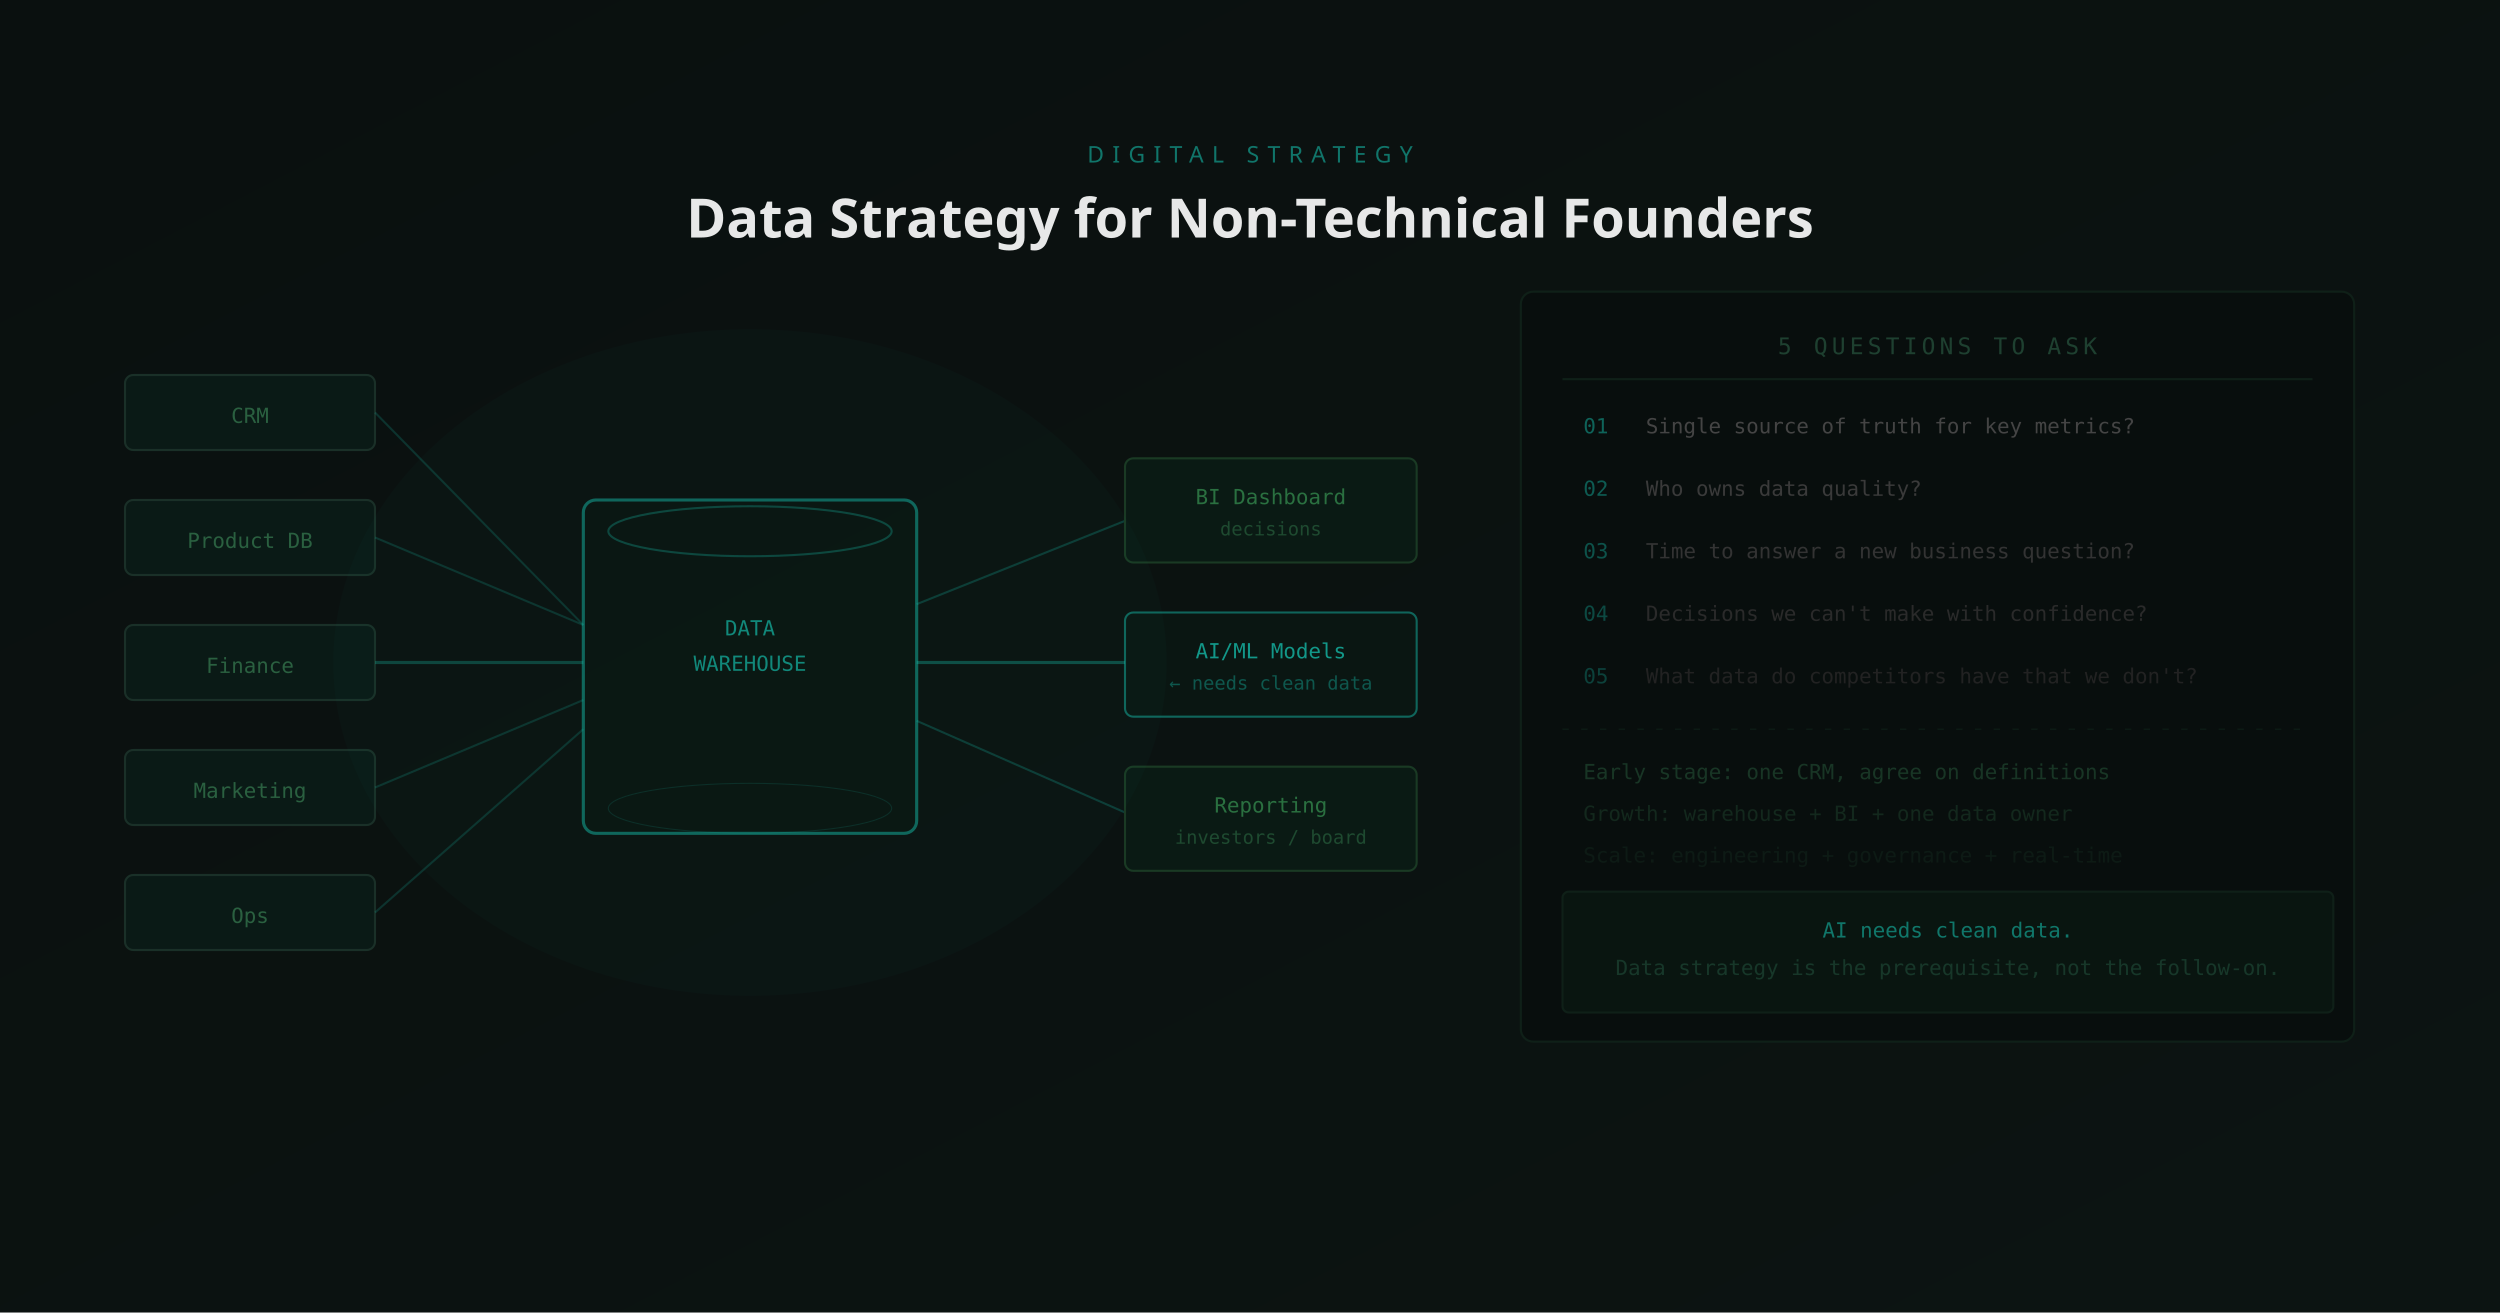
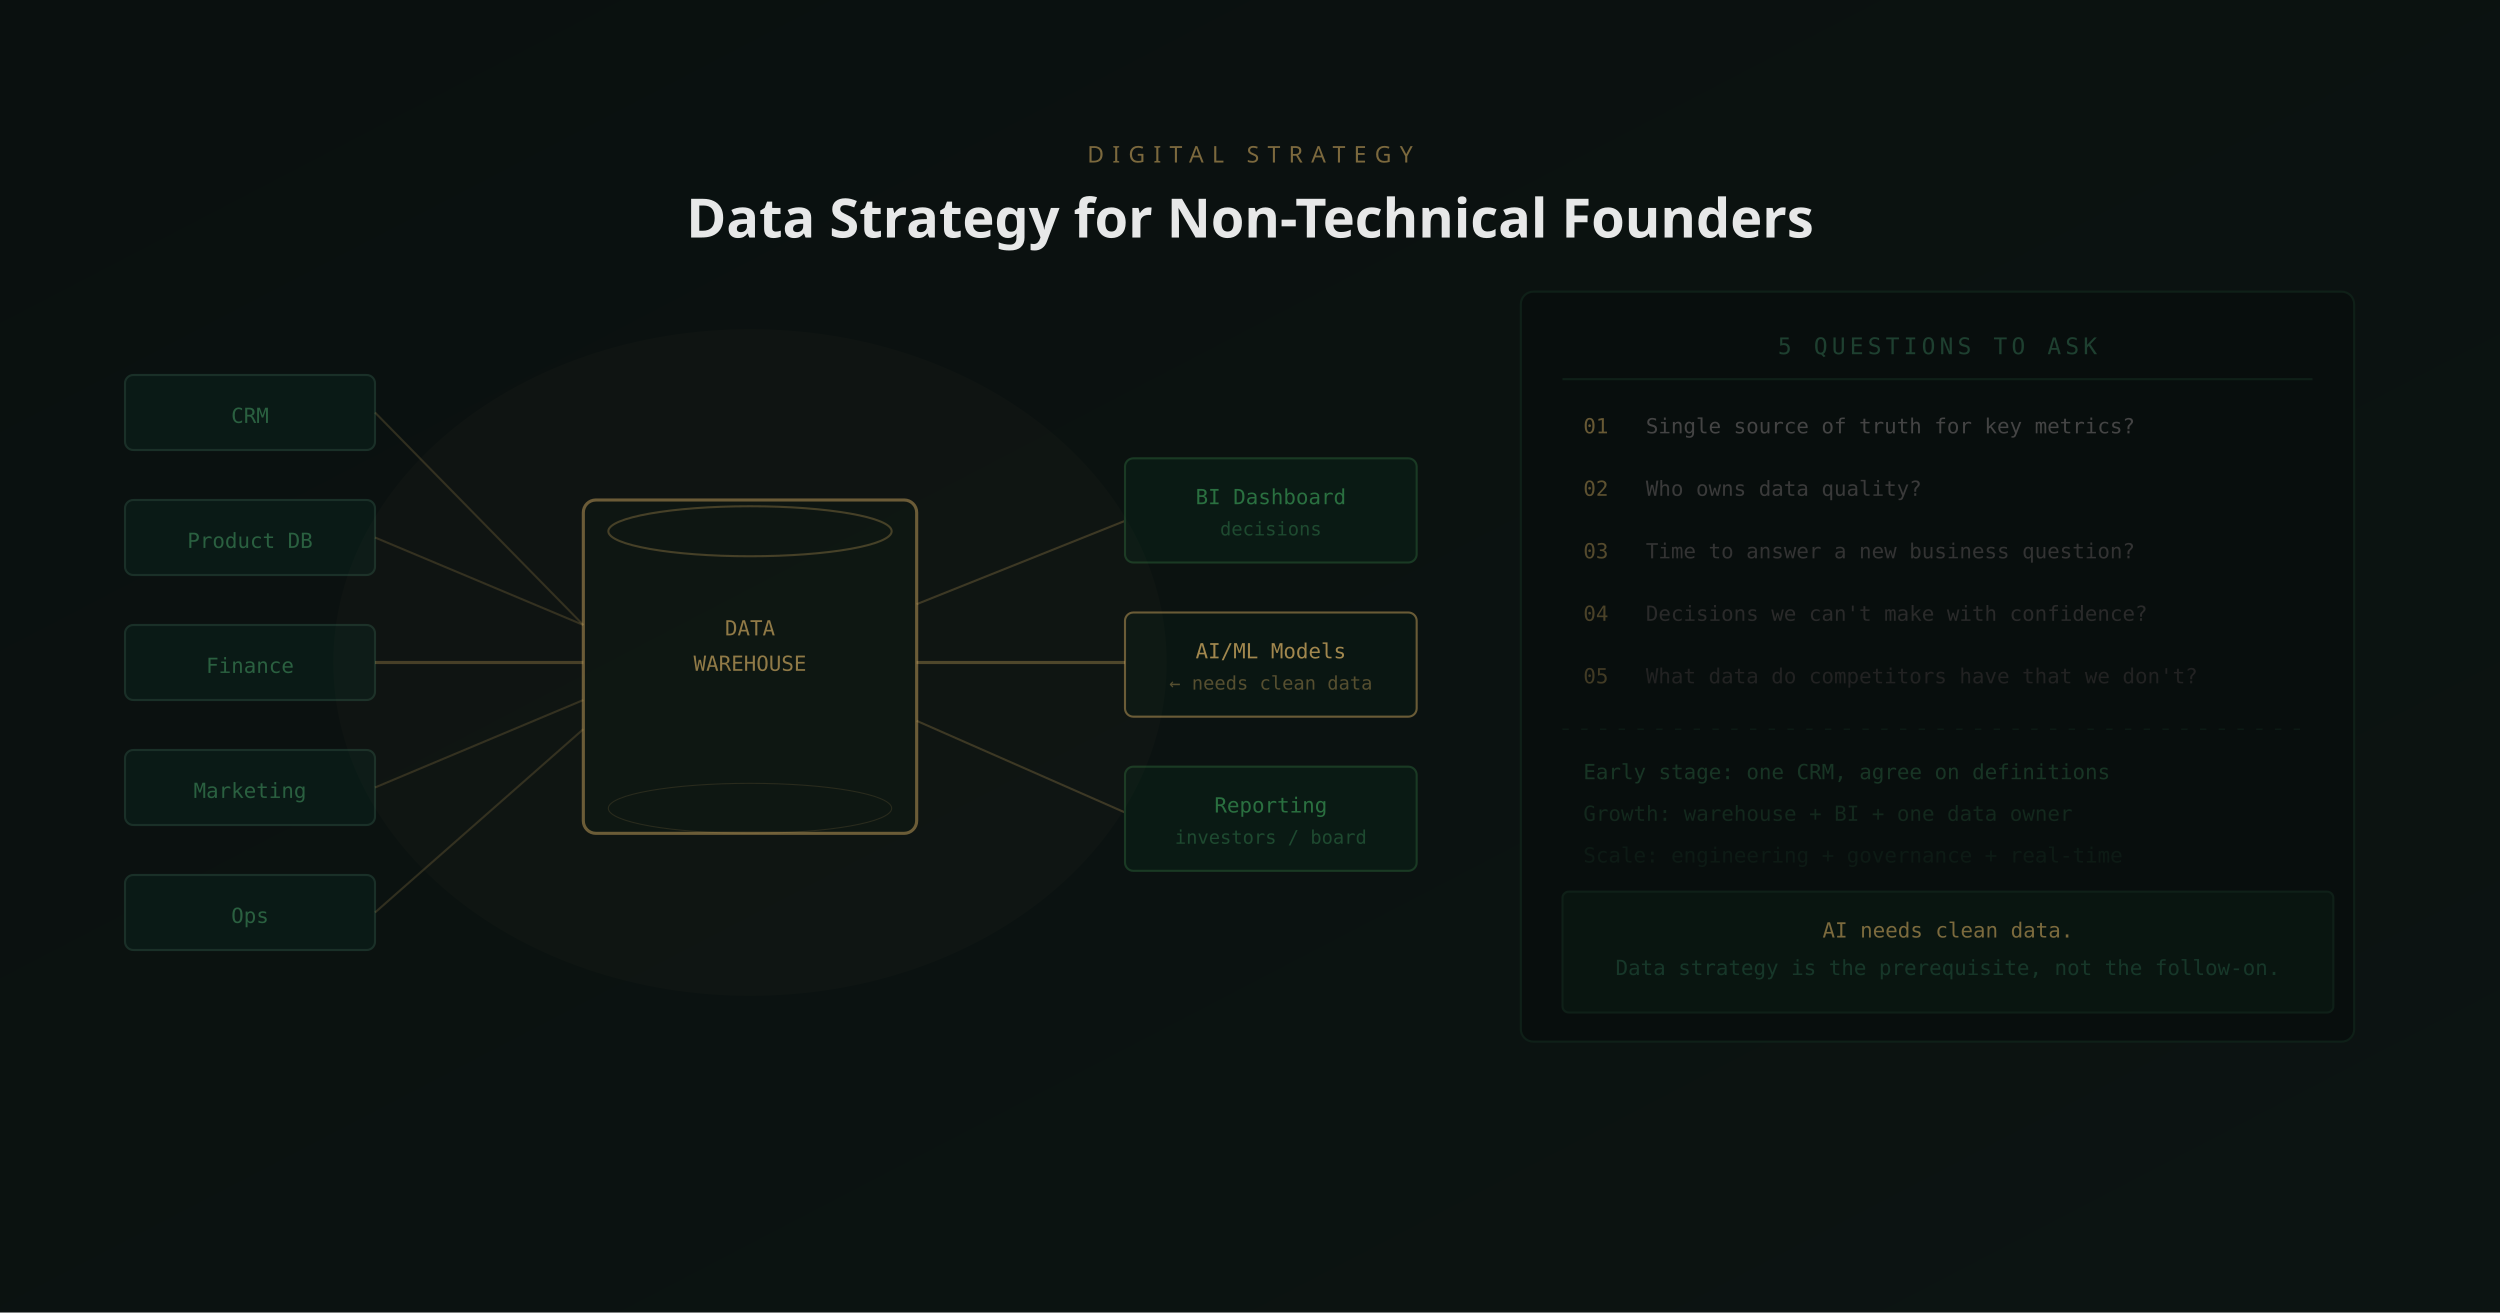
<svg xmlns="http://www.w3.org/2000/svg" viewBox="0 0 1200 630" width="1200" height="630">
  <defs>
    <linearGradient id="bg" x1="0%" y1="0%" x2="100%" y2="100%">
      <stop offset="0%" style="stop-color:#0a100f" />
      <stop offset="100%" style="stop-color:#0c1412" />
    </linearGradient>
  </defs>
  <rect width="1200" height="630" fill="url(#bg)" />
  <rect x="60" y="180" width="120" height="36" rx="4" fill="#0a1a16" stroke="#1a3028" stroke-width="1" />
  <text x="120" y="203" font-family="monospace" font-size="10" fill="#2a6040" text-anchor="middle">CRM</text>
  <rect x="60" y="240" width="120" height="36" rx="4" fill="#0a1a16" stroke="#1a3028" stroke-width="1" />
  <text x="120" y="263" font-family="monospace" font-size="10" fill="#2a6040" text-anchor="middle">Product DB</text>
  <rect x="60" y="300" width="120" height="36" rx="4" fill="#0a1a16" stroke="#1a3028" stroke-width="1" />
  <text x="120" y="323" font-family="monospace" font-size="10" fill="#2a6040" text-anchor="middle">Finance</text>
  <rect x="60" y="360" width="120" height="36" rx="4" fill="#0a1a16" stroke="#1a3028" stroke-width="1" />
  <text x="120" y="383" font-family="monospace" font-size="10" fill="#2a6040" text-anchor="middle">Marketing</text>
  <rect x="60" y="420" width="120" height="36" rx="4" fill="#0a1a16" stroke="#1a3028" stroke-width="1" />
  <text x="120" y="443" font-family="monospace" font-size="10" fill="#2a6040" text-anchor="middle">Ops</text>
-   <line x1="180" y1="198" x2="280" y2="300" stroke="#14B8A6" stroke-width="1" opacity="0.2" />
-   <line x1="180" y1="258" x2="280" y2="300" stroke="#14B8A6" stroke-width="1" opacity="0.2" />
-   <line x1="180" y1="318" x2="280" y2="318" stroke="#14B8A6" stroke-width="1.5" opacity="0.3" />
-   <line x1="180" y1="378" x2="280" y2="336" stroke="#14B8A6" stroke-width="1" opacity="0.2" />
-   <line x1="180" y1="438" x2="280" y2="350" stroke="#14B8A6" stroke-width="1" opacity="0.2" />
-   <rect x="280" y="240" width="160" height="160" rx="6" fill="#091510" stroke="#14B8A6" stroke-width="1.5" opacity="0.5" />
-   <text x="360" y="305" font-family="monospace" font-size="10" fill="#14B8A6" opacity="0.7" text-anchor="middle">DATA</text>
-   <text x="360" y="322" font-family="monospace" font-size="10" fill="#14B8A6" opacity="0.7" text-anchor="middle">WAREHOUSE</text>
-   <ellipse cx="360" cy="255" rx="68" ry="12" fill="none" stroke="#14B8A6" stroke-width="1" opacity="0.3" />
-   <ellipse cx="360" cy="388" rx="68" ry="12" fill="none" stroke="#14B8A6" stroke-width="0.5" opacity="0.15" />
-   <line x1="440" y1="290" x2="540" y2="250" stroke="#14B8A6" stroke-width="1" opacity="0.25" />
-   <line x1="440" y1="318" x2="540" y2="318" stroke="#14B8A6" stroke-width="1.5" opacity="0.35" />
-   <line x1="440" y1="346" x2="540" y2="390" stroke="#14B8A6" stroke-width="1" opacity="0.25" />
+   <line x1="180" y1="198" x2="280" y2="300" stroke="#C8A45C" stroke-width="1" opacity="0.2" />
+   <line x1="180" y1="258" x2="280" y2="300" stroke="#C8A45C" stroke-width="1" opacity="0.2" />
+   <line x1="180" y1="318" x2="280" y2="318" stroke="#C8A45C" stroke-width="1.5" opacity="0.3" />
+   <line x1="180" y1="378" x2="280" y2="336" stroke="#C8A45C" stroke-width="1" opacity="0.2" />
+   <line x1="180" y1="438" x2="280" y2="350" stroke="#C8A45C" stroke-width="1" opacity="0.2" />
+   <rect x="280" y="240" width="160" height="160" rx="6" fill="#091510" stroke="#C8A45C" stroke-width="1.5" opacity="0.5" />
+   <text x="360" y="305" font-family="monospace" font-size="10" fill="#C8A45C" opacity="0.7" text-anchor="middle">DATA</text>
+   <text x="360" y="322" font-family="monospace" font-size="10" fill="#C8A45C" opacity="0.7" text-anchor="middle">WAREHOUSE</text>
+   <ellipse cx="360" cy="255" rx="68" ry="12" fill="none" stroke="#C8A45C" stroke-width="1" opacity="0.3" />
+   <ellipse cx="360" cy="388" rx="68" ry="12" fill="none" stroke="#C8A45C" stroke-width="0.5" opacity="0.15" />
+   <line x1="440" y1="290" x2="540" y2="250" stroke="#C8A45C" stroke-width="1" opacity="0.25" />
+   <line x1="440" y1="318" x2="540" y2="318" stroke="#C8A45C" stroke-width="1.5" opacity="0.35" />
+   <line x1="440" y1="346" x2="540" y2="390" stroke="#C8A45C" stroke-width="1" opacity="0.25" />
  <rect x="540" y="220" width="140" height="50" rx="4" fill="#0a1a14" stroke="#1a3a24" stroke-width="1" />
  <text x="610" y="242" font-family="monospace" font-size="10" fill="#2a7040" text-anchor="middle">BI Dashboard</text>
  <text x="610" y="257" font-family="monospace" font-size="9" fill="#1e4a30" text-anchor="middle">decisions</text>
-   <rect x="540" y="294" width="140" height="50" rx="4" fill="#0a1a14" stroke="#14B8A6" stroke-width="1" opacity="0.5" />
-   <text x="610" y="316" font-family="monospace" font-size="10" fill="#14B8A6" opacity="0.8" text-anchor="middle">AI/ML Models</text>
-   <text x="610" y="331" font-family="monospace" font-size="9" fill="#14B8A6" opacity="0.4" text-anchor="middle">← needs clean data</text>
+   <rect x="540" y="294" width="140" height="50" rx="4" fill="#0a1a14" stroke="#C8A45C" stroke-width="1" opacity="0.5" />
+   <text x="610" y="316" font-family="monospace" font-size="10" fill="#C8A45C" opacity="0.8" text-anchor="middle">AI/ML Models</text>
+   <text x="610" y="331" font-family="monospace" font-size="9" fill="#C8A45C" opacity="0.4" text-anchor="middle">← needs clean data</text>
  <rect x="540" y="368" width="140" height="50" rx="4" fill="#0a1a14" stroke="#1a3a24" stroke-width="1" />
  <text x="610" y="390" font-family="monospace" font-size="10" fill="#2a7040" text-anchor="middle">Reporting</text>
  <text x="610" y="405" font-family="monospace" font-size="9" fill="#1e4a30" text-anchor="middle">investors / board</text>
  <rect x="730" y="140" width="400" height="360" rx="6" fill="#080e0d" stroke="#0f2018" stroke-width="1" />
  <text x="930" y="170" font-family="monospace" font-size="11" fill="#1e4030" text-anchor="middle" letter-spacing="2">5 QUESTIONS TO ASK</text>
  <line x1="750" y1="182" x2="1110" y2="182" stroke="#0f2018" stroke-width="1" />
-   <text x="760" y="208" font-family="monospace" font-size="10" fill="#14B8A6" opacity="0.5">01</text>
+   <text x="760" y="208" font-family="monospace" font-size="10" fill="#C8A45C" opacity="0.5">01</text>
  <text x="790" y="208" font-family="monospace" font-size="10" fill="#444">Single source of truth for key metrics?</text>
-   <text x="760" y="238" font-family="monospace" font-size="10" fill="#14B8A6" opacity="0.45">02</text>
+   <text x="760" y="238" font-family="monospace" font-size="10" fill="#C8A45C" opacity="0.45">02</text>
  <text x="790" y="238" font-family="monospace" font-size="10" fill="#3a3a3a">Who owns data quality?</text>
-   <text x="760" y="268" font-family="monospace" font-size="10" fill="#14B8A6" opacity="0.4">03</text>
+   <text x="760" y="268" font-family="monospace" font-size="10" fill="#C8A45C" opacity="0.4">03</text>
  <text x="790" y="268" font-family="monospace" font-size="10" fill="#333">Time to answer a new business question?</text>
-   <text x="760" y="298" font-family="monospace" font-size="10" fill="#14B8A6" opacity="0.35">04</text>
+   <text x="760" y="298" font-family="monospace" font-size="10" fill="#C8A45C" opacity="0.35">04</text>
  <text x="790" y="298" font-family="monospace" font-size="10" fill="#2a2a2a">Decisions we can't make with confidence?</text>
-   <text x="760" y="328" font-family="monospace" font-size="10" fill="#14B8A6" opacity="0.3">05</text>
+   <text x="760" y="328" font-family="monospace" font-size="10" fill="#C8A45C" opacity="0.3">05</text>
  <text x="790" y="328" font-family="monospace" font-size="10" fill="#222">What data do competitors have that we don't?</text>
  <line x1="750" y1="350" x2="1110" y2="350" stroke="#0f2018" stroke-width="0.5" stroke-dasharray="3,6" />
  <text x="760" y="374" font-family="monospace" font-size="10" fill="#1a3a28" opacity="0.9">Early stage: one CRM, agree on definitions</text>
  <text x="760" y="394" font-family="monospace" font-size="10" fill="#152e20" opacity="0.8">Growth: warehouse + BI + one data owner</text>
  <text x="760" y="414" font-family="monospace" font-size="10" fill="#0f2018" opacity="0.7">Scale: engineering + governance + real-time</text>
  <rect x="750" y="428" width="370" height="58" rx="3" fill="#091510" stroke="#0f2018" stroke-width="1" />
-   <text x="935" y="450" font-family="monospace" font-size="10" fill="#14B8A6" opacity="0.6" text-anchor="middle">AI needs clean data.</text>
+   <text x="935" y="450" font-family="monospace" font-size="10" fill="#C8A45C" opacity="0.6" text-anchor="middle">AI needs clean data.</text>
  <text x="935" y="468" font-family="monospace" font-size="10" fill="#1a4030" opacity="0.8" text-anchor="middle">Data strategy is the prerequisite, not the follow-on.</text>
-   <text x="600" y="78" font-family="'Space Grotesk', sans-serif" font-size="11" fill="#14B8A6" opacity="0.6" letter-spacing="4" text-anchor="middle">DIGITAL STRATEGY</text>
+   <text x="600" y="78" font-family="'Space Grotesk', sans-serif" font-size="11" fill="#C8A45C" opacity="0.6" letter-spacing="4" text-anchor="middle">DIGITAL STRATEGY</text>
  <text x="600" y="114" font-family="'Space Grotesk', sans-serif" font-size="26" font-weight="700" fill="#fff" opacity="0.9" text-anchor="middle">Data Strategy for Non-Technical Founders</text>
-   <ellipse cx="360" cy="318" rx="200" ry="160" fill="#14B8A6" opacity="0.02" />
+   <ellipse cx="360" cy="318" rx="200" ry="160" fill="#C8A45C" opacity="0.02" />
</svg>
